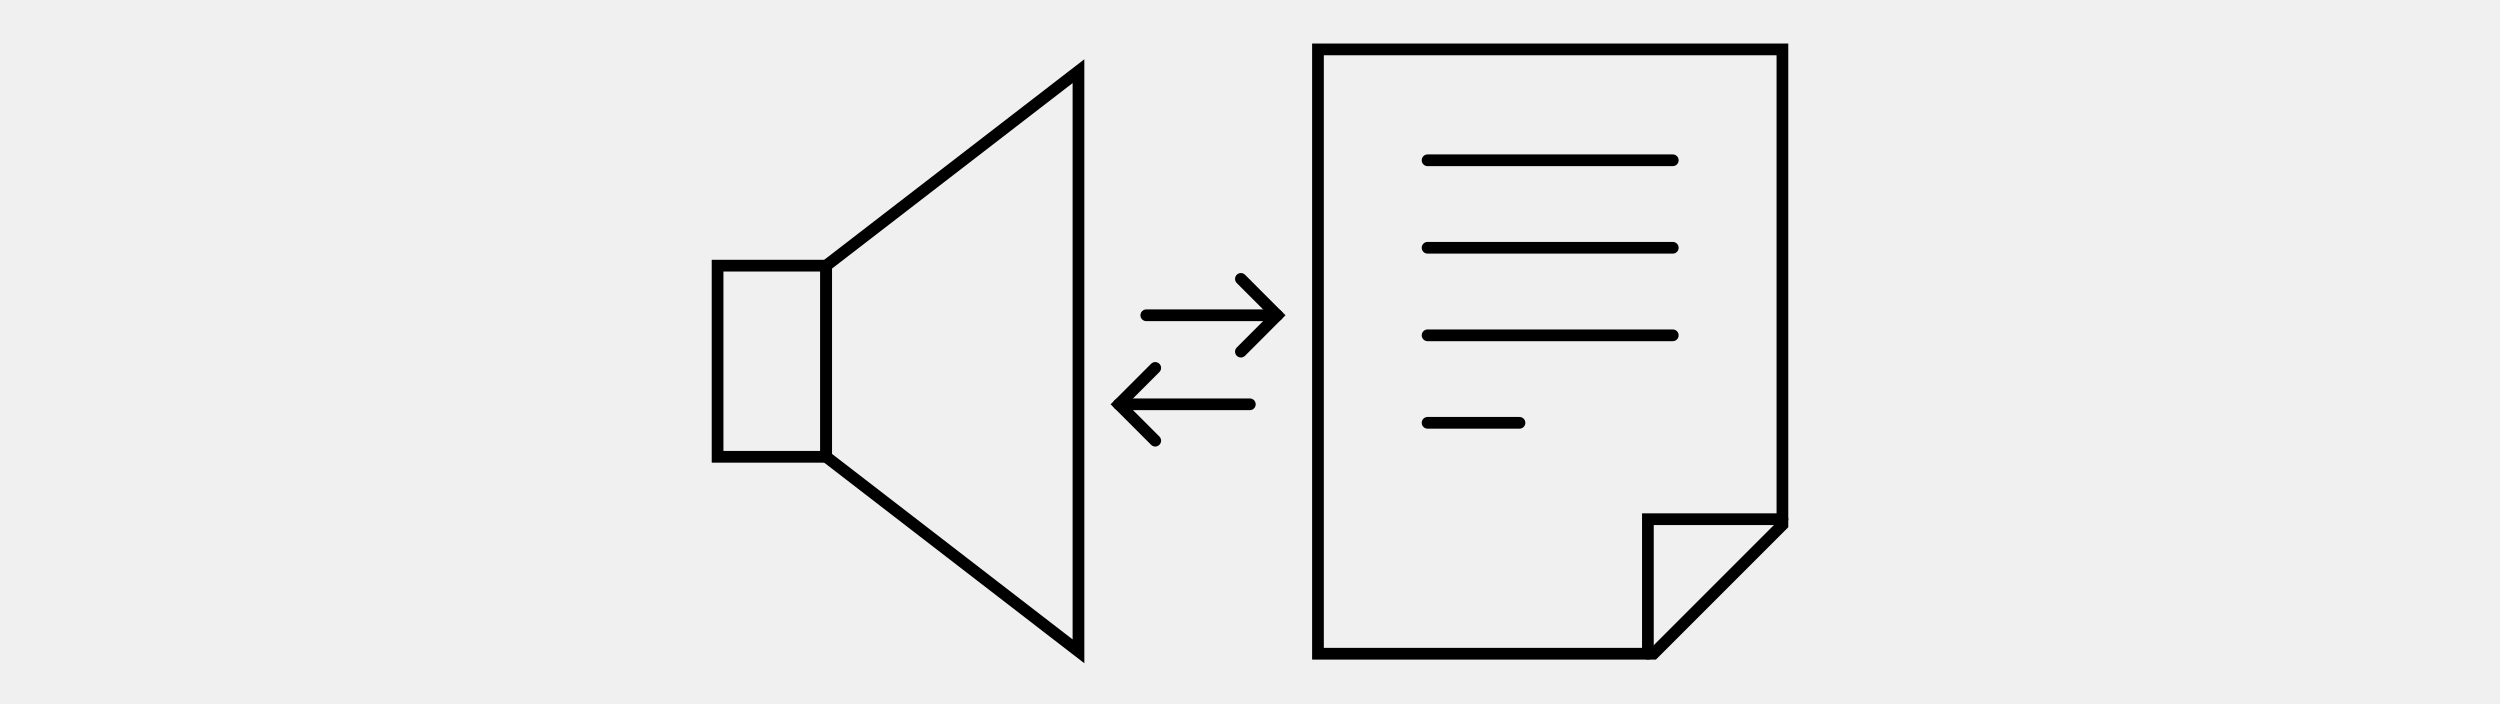
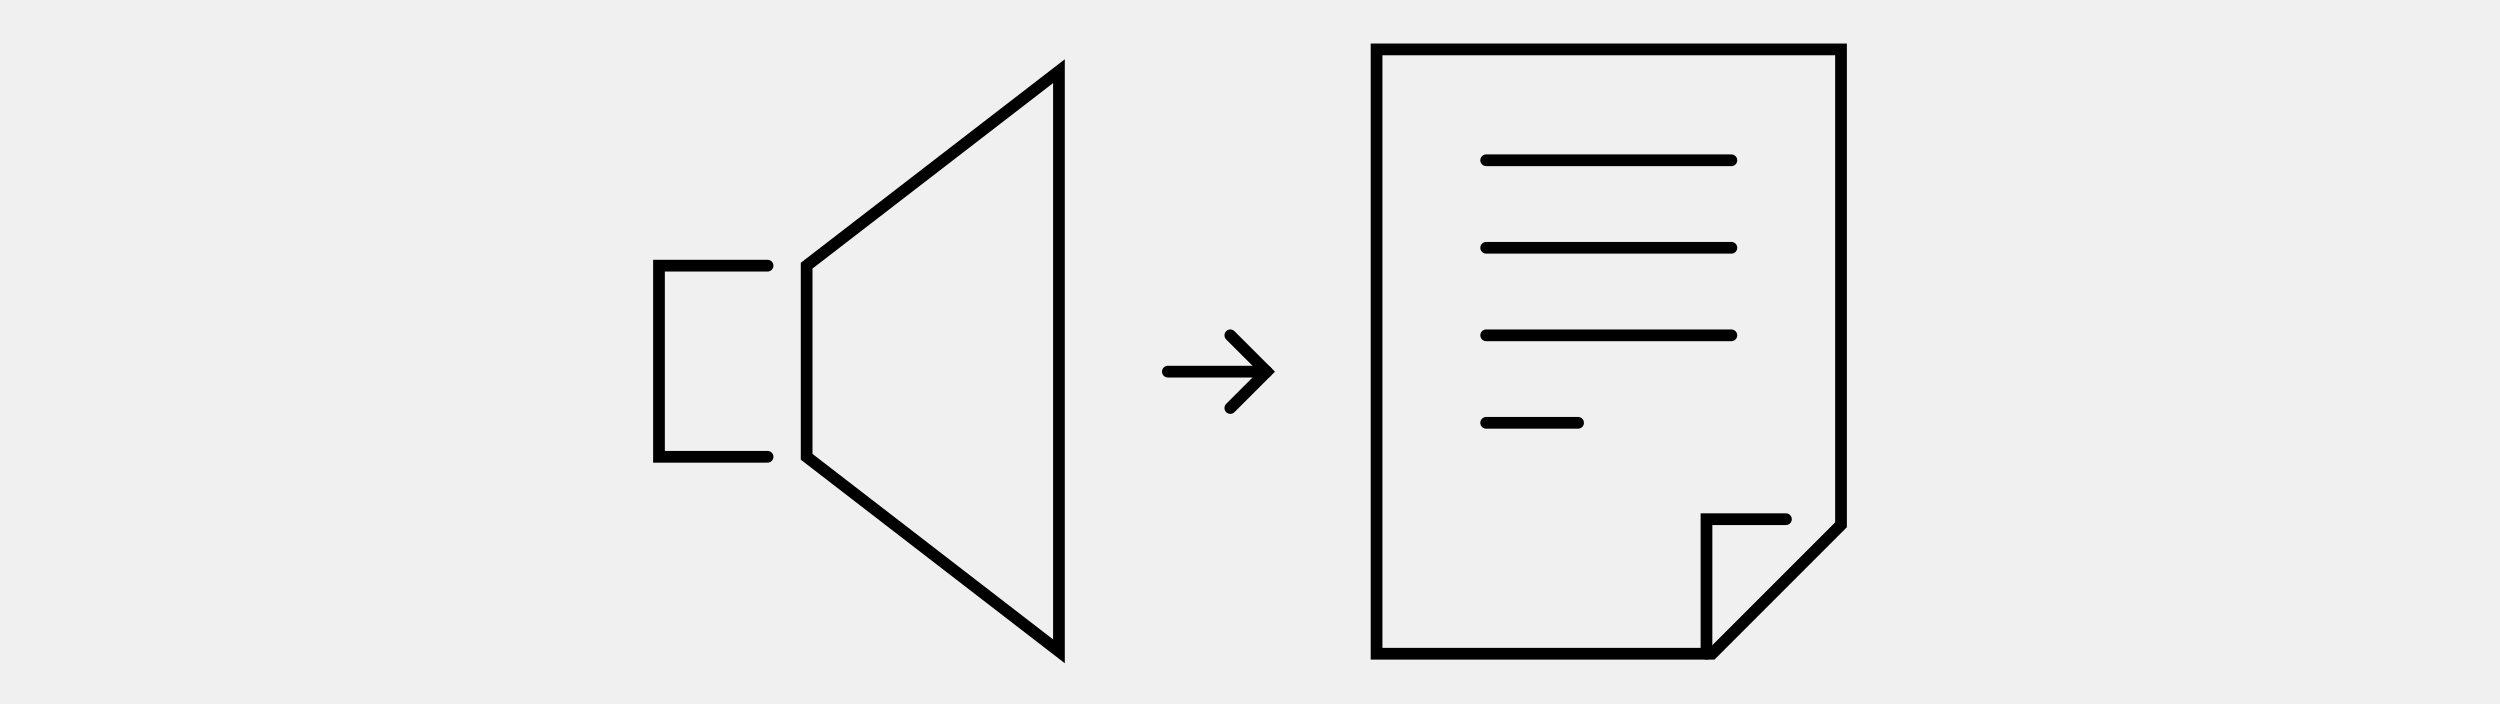
<svg xmlns="http://www.w3.org/2000/svg" id="Layer_2" data-name="Layer 2" viewBox="0 0 640 180">
  <defs>
    <style>
      .cls-1 {
        fill: none;
        stroke: #000;
        stroke-linecap: round;
        stroke-miterlimit: 10;
        stroke-width: 3px;
      }

      .cls-2 {
        fill: #fff;
        opacity: 0;
        stroke-width: 0px;
      }
    </style>
  </defs>
  <g id="Layer_2-2" data-name="Layer 2">
    <g>
      <rect class="cls-2" width="640" height="180" />
      <g>
        <g>
-           <g>
-             <line class="cls-1" x1="293.45" y1="80.71" x2="326.97" y2="80.71" />
-             <polyline class="cls-1" points="317.67 71.4 326.97 80.71 317.67 90.02" />
-           </g>
-           <g>
-             <line class="cls-1" x1="319.96" y1="103.5" x2="286.43" y2="103.5" />
-             <polyline class="cls-1" points="295.74 112.81 286.43 103.5 295.74 94.19" />
-           </g>
+           <line class="cls-1" x1="298.97" y1="95.14" x2="324.27" y2="95.14" />
+           <polyline class="cls-1" points="314.96 85.84 324.27 95.14 314.96 104.45" />
        </g>
        <g>
-           <rect class="cls-1" x="183.7" y="68.01" width="27.79" height="48.93" />
-           <polygon class="cls-1" points="211.5 116.94 276.09 166.74 276.09 18.22 211.5 68.01 211.5 116.94" />
+           <polyline class="cls-1" points="196.5 116.94 168.7 116.94 168.7 68.01 196.5 68.01" />
+           <polygon class="cls-1" points="206.5 116.94 271.09 166.74 271.09 18.22 206.5 68.01 206.5 116.94" />
        </g>
        <g>
-           <path class="cls-1" d="M423.3,167.35h-85.9V12.65h118.9v121.7l-33,33Z" />
-           <polyline class="cls-1" points="421.86 167.35 421.86 132.91 456.3 132.91" />
-           <line class="cls-1" x1="365.46" y1="41.03" x2="428.23" y2="41.03" />
-           <line class="cls-1" x1="365.46" y1="63.43" x2="428.23" y2="63.43" />
-           <line class="cls-1" x1="365.46" y1="85.84" x2="428.23" y2="85.84" />
-           <line class="cls-1" x1="365.46" y1="108.24" x2="388.99" y2="108.24" />
+           <path class="cls-1" d="M438.3,167.35h-85.9V12.65h118.9v121.7l-33,33Z" />
+           <polyline class="cls-1" points="436.86 167.35 436.86 132.91 457.2 132.91" />
+           <line class="cls-1" x1="380.46" y1="41.03" x2="443.23" y2="41.03" />
+           <line class="cls-1" x1="380.46" y1="63.43" x2="443.23" y2="63.43" />
+           <line class="cls-1" x1="380.46" y1="85.84" x2="443.23" y2="85.84" />
+           <line class="cls-1" x1="380.46" y1="108.24" x2="403.99" y2="108.24" />
        </g>
      </g>
    </g>
  </g>
</svg>
